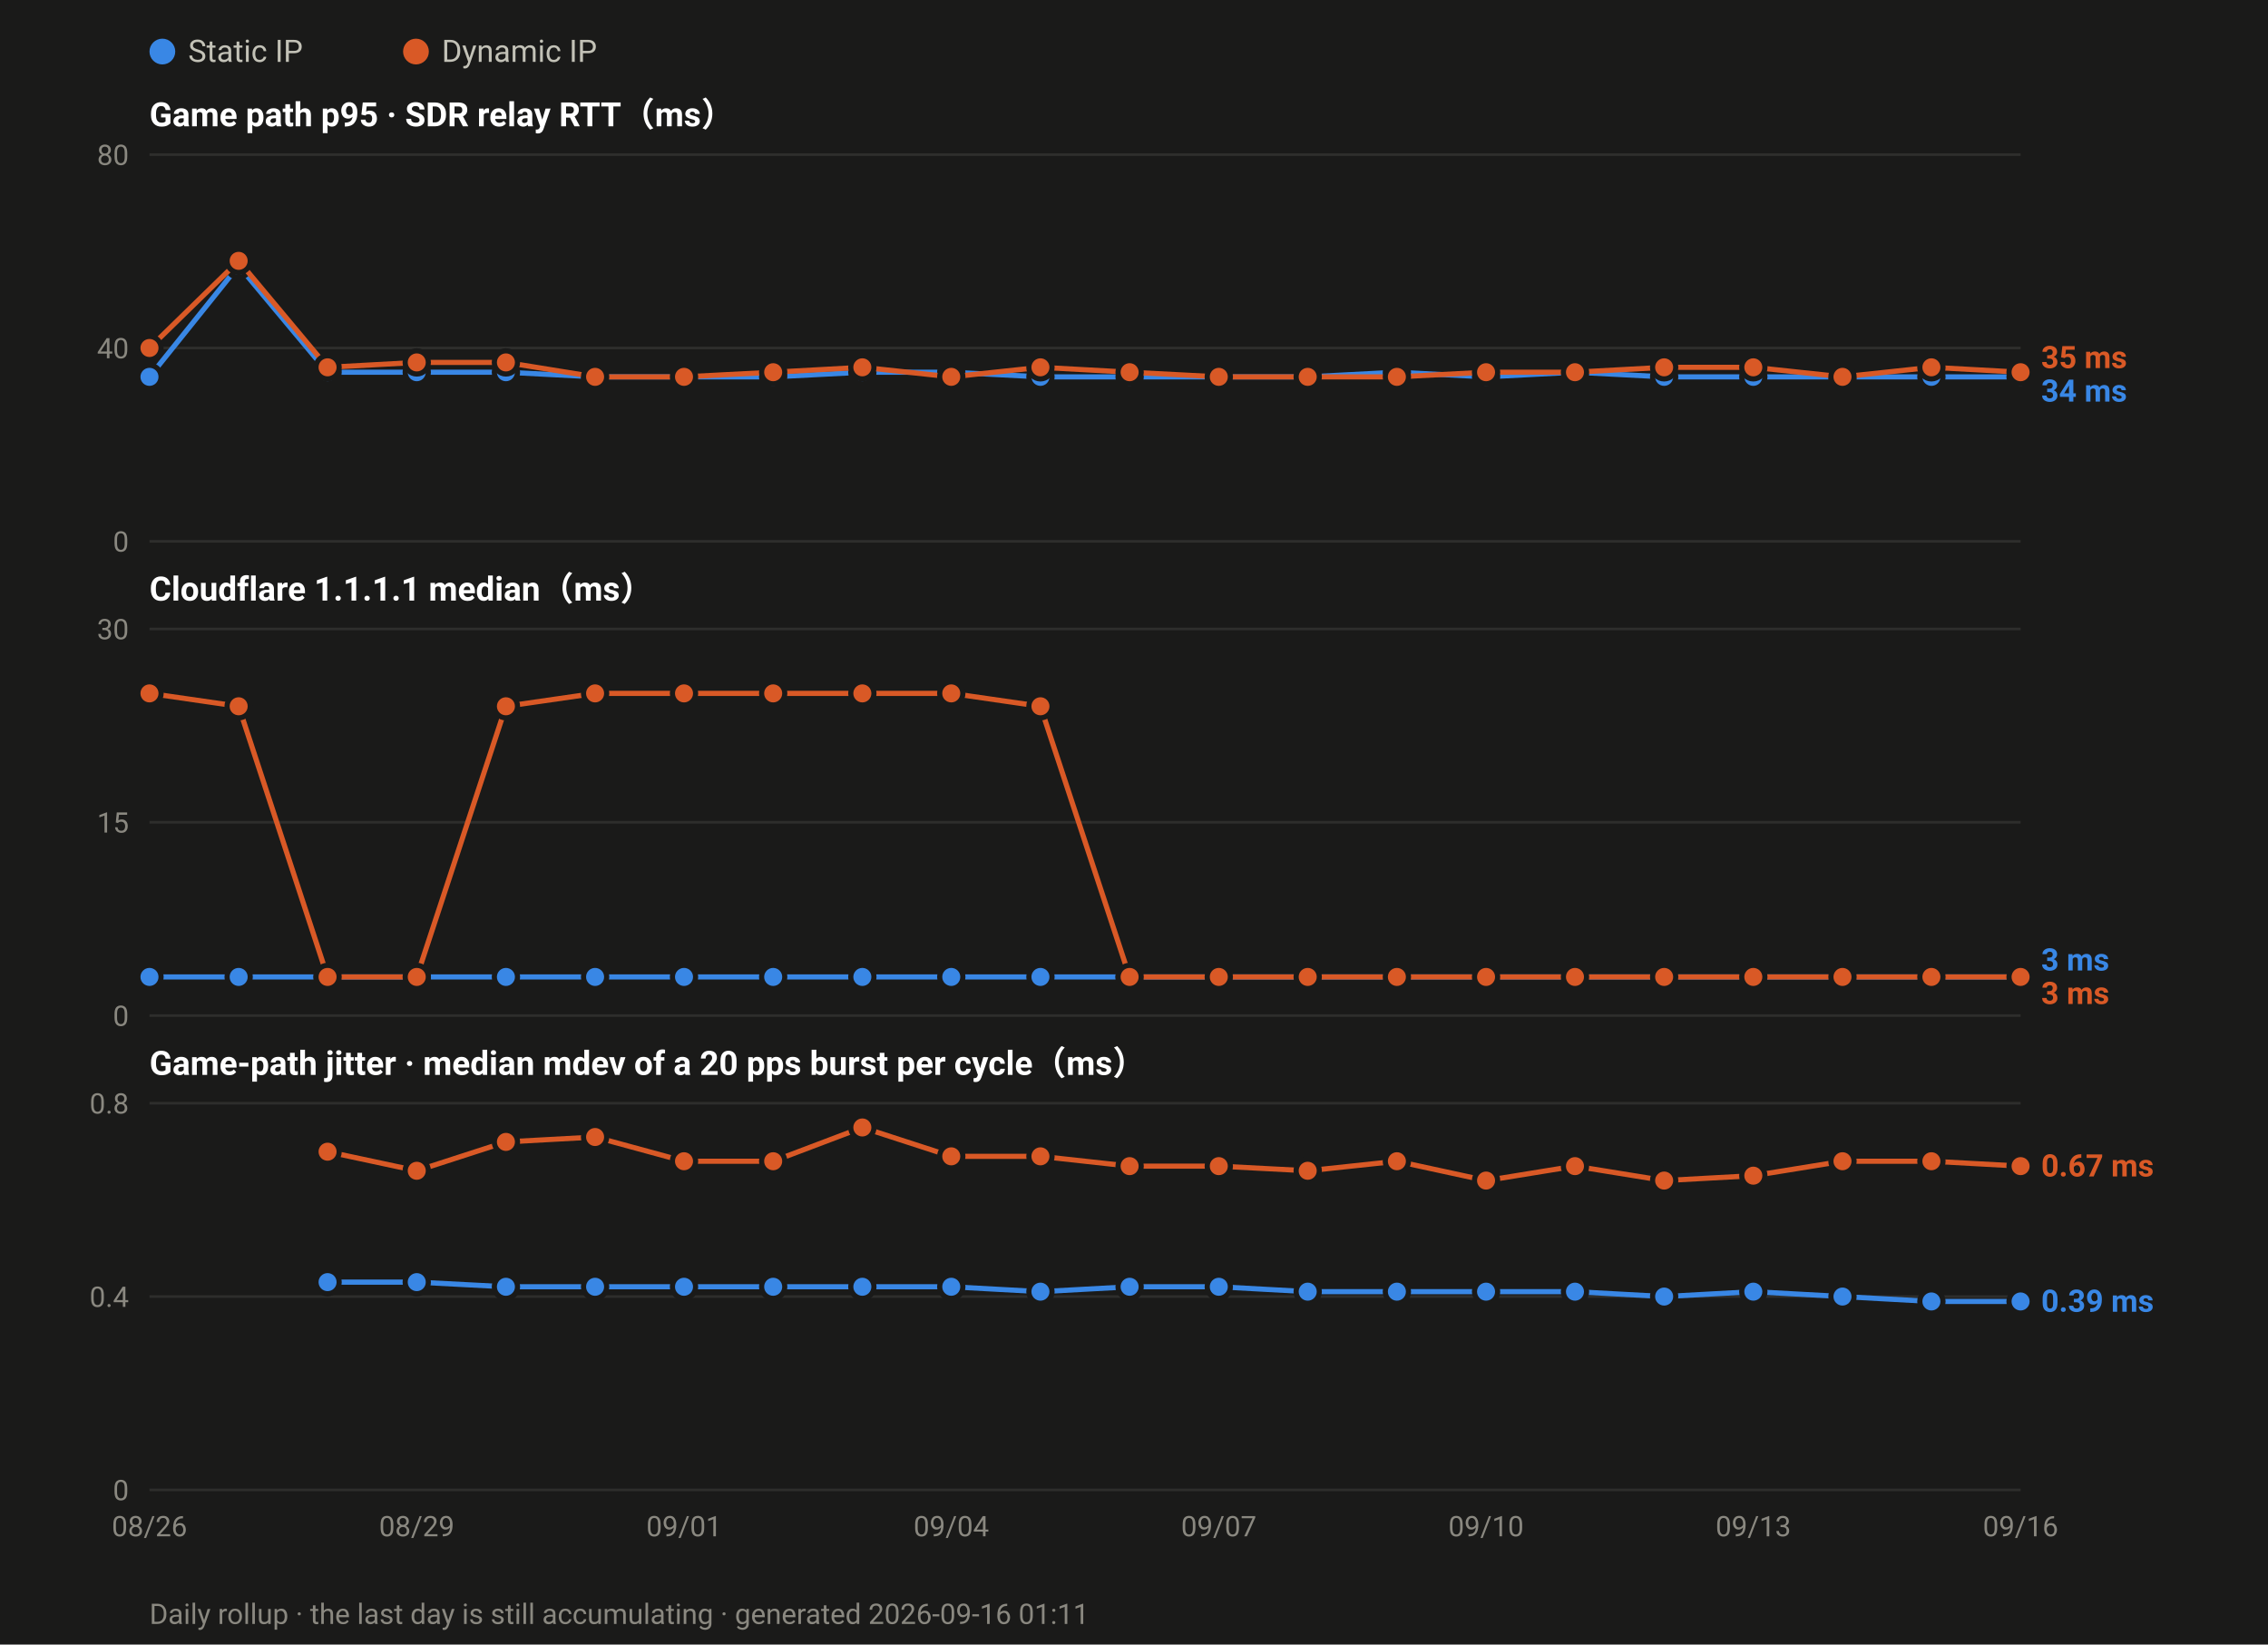
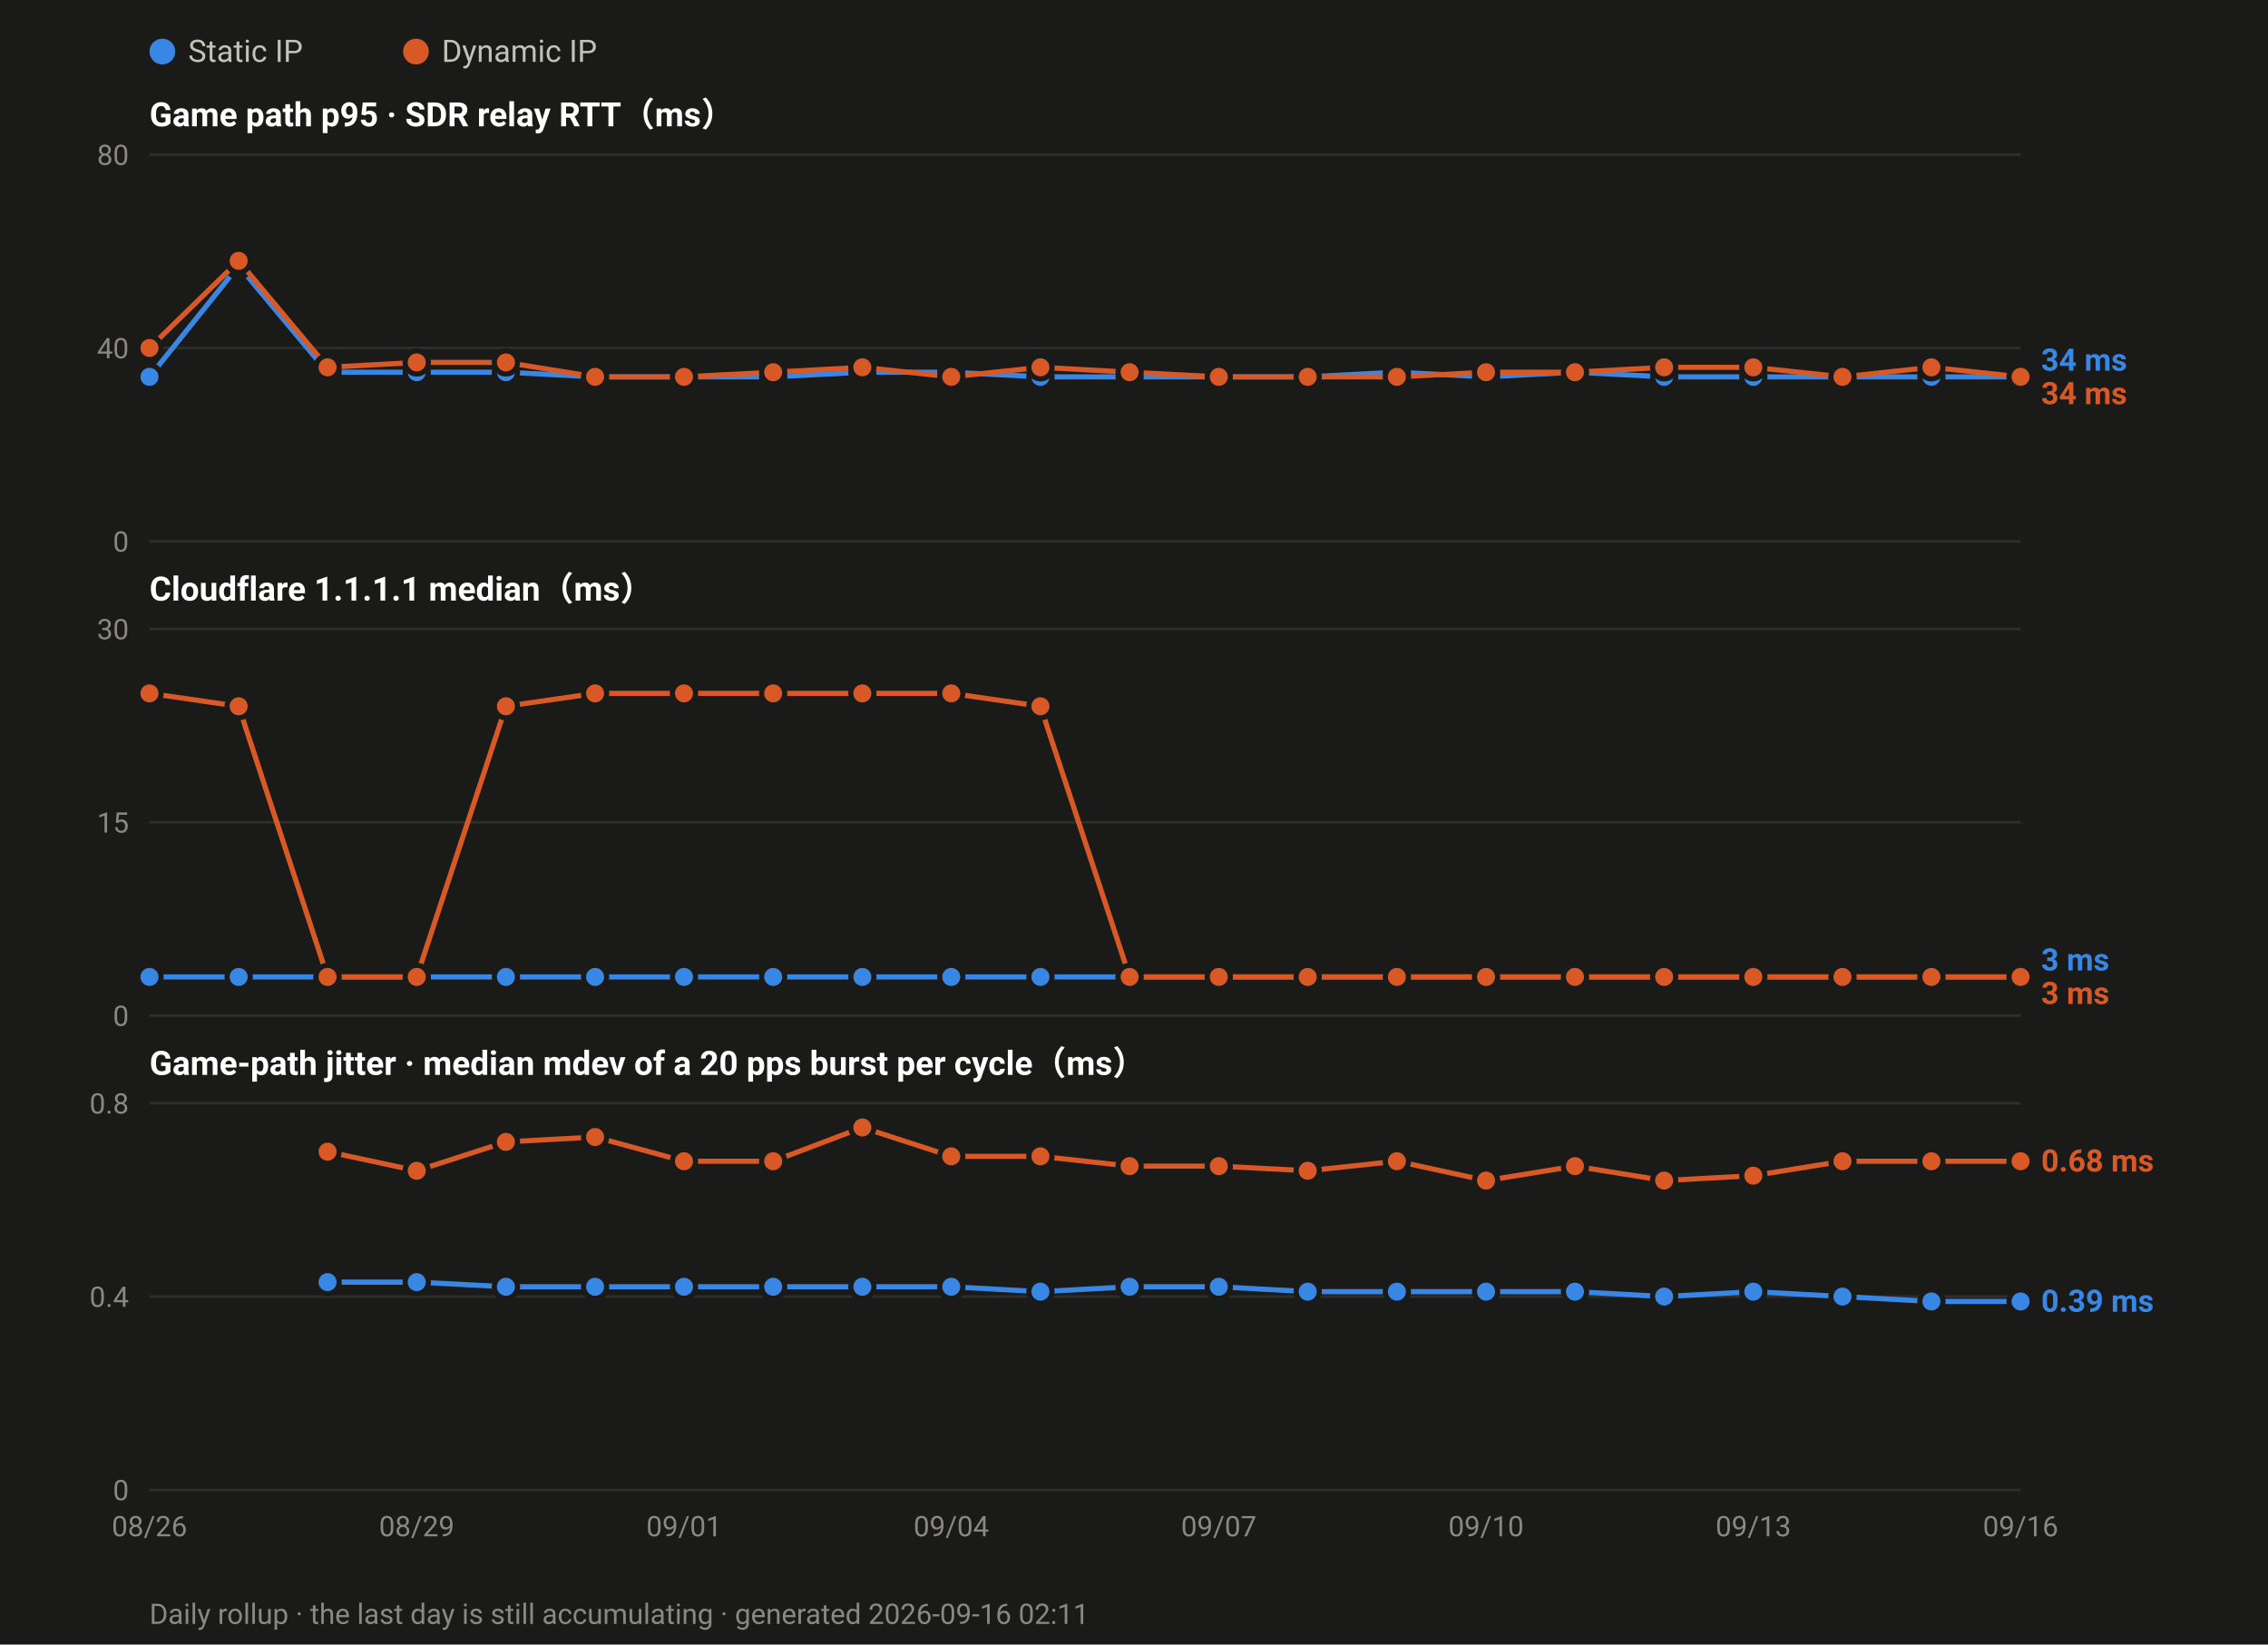
<svg xmlns="http://www.w3.org/2000/svg" width="880" height="638" viewBox="0 0 880 638" font-family="ui-sans-serif,-apple-system,Segoe UI,Roboto,Helvetica,Arial,sans-serif">
  <rect width="880" height="638" fill="#1a1a19" />
  <circle cx="63.0" cy="20" r="5" fill="#3987e5" />
  <text x="73.0" y="24" font-size="12" fill="#c3c2b7">Static IP</text>
  <circle cx="161.4" cy="20" r="5" fill="#d95926" />
  <text x="171.4" y="24" font-size="12" fill="#c3c2b7">Dynamic IP</text>
  <text x="58" y="49.0" font-size="13" font-weight="600" fill="#ffffff">Game path p95 · SDR relay RTT（ms）</text>
  <line x1="58" y1="210.0" x2="784.0" y2="210.0" stroke="#2e2e2c" stroke-width="1" />
  <text x="50" y="214.0" font-size="11" text-anchor="end" fill="#8a8880">0</text>
  <line x1="58" y1="135.0" x2="784.0" y2="135.0" stroke="#2e2e2c" stroke-width="1" />
  <text x="50" y="139.0" font-size="11" text-anchor="end" fill="#8a8880">40</text>
  <line x1="58" y1="60.0" x2="784.0" y2="60.0" stroke="#2e2e2c" stroke-width="1" />
  <text x="50" y="64.0" font-size="11" text-anchor="end" fill="#8a8880">80</text>
  <polyline fill="none" stroke="#3987e5" stroke-width="2" stroke-linejoin="round" points="58.0,146.2 92.6,103.1 127.1,144.4 161.7,144.4 196.3,144.4 230.9,146.2 265.4,146.2 300.0,146.2 334.6,144.4 369.1,144.4 403.7,146.2 438.3,146.2 472.9,146.2 507.4,146.2 542.0,144.4 576.6,146.2 611.1,144.4 645.7,146.2 680.3,146.2 714.9,146.2 749.4,146.2 784.0,146.2" />
  <circle cx="58.0" cy="146.2" r="4.5" fill="#3987e5" stroke="#1a1a19" stroke-width="2" />
  <circle cx="92.6" cy="103.1" r="4.5" fill="#3987e5" stroke="#1a1a19" stroke-width="2" />
  <circle cx="127.1" cy="144.4" r="4.5" fill="#3987e5" stroke="#1a1a19" stroke-width="2" />
  <circle cx="161.7" cy="144.4" r="4.5" fill="#3987e5" stroke="#1a1a19" stroke-width="2" />
  <circle cx="196.3" cy="144.4" r="4.5" fill="#3987e5" stroke="#1a1a19" stroke-width="2" />
  <circle cx="230.9" cy="146.2" r="4.5" fill="#3987e5" stroke="#1a1a19" stroke-width="2" />
  <circle cx="265.4" cy="146.2" r="4.5" fill="#3987e5" stroke="#1a1a19" stroke-width="2" />
  <circle cx="300.0" cy="146.2" r="4.5" fill="#3987e5" stroke="#1a1a19" stroke-width="2" />
  <circle cx="334.6" cy="144.4" r="4.5" fill="#3987e5" stroke="#1a1a19" stroke-width="2" />
  <circle cx="369.1" cy="144.4" r="4.5" fill="#3987e5" stroke="#1a1a19" stroke-width="2" />
  <circle cx="403.7" cy="146.2" r="4.5" fill="#3987e5" stroke="#1a1a19" stroke-width="2" />
  <circle cx="438.3" cy="146.2" r="4.5" fill="#3987e5" stroke="#1a1a19" stroke-width="2" />
  <circle cx="472.9" cy="146.2" r="4.5" fill="#3987e5" stroke="#1a1a19" stroke-width="2" />
  <circle cx="507.4" cy="146.2" r="4.5" fill="#3987e5" stroke="#1a1a19" stroke-width="2" />
  <circle cx="542.0" cy="144.4" r="4.5" fill="#3987e5" stroke="#1a1a19" stroke-width="2" />
  <circle cx="576.6" cy="146.2" r="4.5" fill="#3987e5" stroke="#1a1a19" stroke-width="2" />
  <circle cx="611.1" cy="144.4" r="4.5" fill="#3987e5" stroke="#1a1a19" stroke-width="2" />
  <circle cx="645.7" cy="146.2" r="4.5" fill="#3987e5" stroke="#1a1a19" stroke-width="2" />
  <circle cx="680.3" cy="146.2" r="4.5" fill="#3987e5" stroke="#1a1a19" stroke-width="2" />
  <circle cx="714.9" cy="146.2" r="4.5" fill="#3987e5" stroke="#1a1a19" stroke-width="2" />
  <circle cx="749.4" cy="146.2" r="4.5" fill="#3987e5" stroke="#1a1a19" stroke-width="2" />
  <circle cx="784.0" cy="146.2" r="4.5" fill="#3987e5" stroke="#1a1a19" stroke-width="2" />
-   <polyline fill="none" stroke="#d95926" stroke-width="2" stroke-linejoin="round" points="58.0,135.0 92.6,101.2 127.1,142.5 161.7,140.6 196.3,140.6 230.9,146.2 265.4,146.2 300.0,144.4 334.6,142.5 369.1,146.2 403.7,142.5 438.3,144.4 472.9,146.2 507.4,146.2 542.0,146.2 576.6,144.4 611.1,144.4 645.7,142.5 680.3,142.5 714.9,146.2 749.4,142.5 784.0,144.4" />
+   <polyline fill="none" stroke="#d95926" stroke-width="2" stroke-linejoin="round" points="58.0,135.0 92.6,101.2 127.1,142.5 161.7,140.6 196.3,140.6 230.9,146.2 265.4,146.2 300.0,144.4 334.6,142.5 369.1,146.2 403.7,142.5 438.3,144.4 472.9,146.2 507.4,146.2 542.0,146.2 576.6,144.4 611.1,144.4 645.7,142.5 680.3,142.5 714.9,146.2 749.4,142.5 784.0,146.2" />
  <circle cx="58.0" cy="135.0" r="4.5" fill="#d95926" stroke="#1a1a19" stroke-width="2" />
  <circle cx="92.6" cy="101.2" r="4.5" fill="#d95926" stroke="#1a1a19" stroke-width="2" />
  <circle cx="127.1" cy="142.5" r="4.5" fill="#d95926" stroke="#1a1a19" stroke-width="2" />
  <circle cx="161.7" cy="140.6" r="4.5" fill="#d95926" stroke="#1a1a19" stroke-width="2" />
  <circle cx="196.3" cy="140.6" r="4.5" fill="#d95926" stroke="#1a1a19" stroke-width="2" />
  <circle cx="230.9" cy="146.2" r="4.5" fill="#d95926" stroke="#1a1a19" stroke-width="2" />
  <circle cx="265.4" cy="146.2" r="4.5" fill="#d95926" stroke="#1a1a19" stroke-width="2" />
  <circle cx="300.0" cy="144.4" r="4.5" fill="#d95926" stroke="#1a1a19" stroke-width="2" />
  <circle cx="334.6" cy="142.5" r="4.5" fill="#d95926" stroke="#1a1a19" stroke-width="2" />
  <circle cx="369.1" cy="146.2" r="4.5" fill="#d95926" stroke="#1a1a19" stroke-width="2" />
  <circle cx="403.7" cy="142.5" r="4.5" fill="#d95926" stroke="#1a1a19" stroke-width="2" />
  <circle cx="438.3" cy="144.4" r="4.5" fill="#d95926" stroke="#1a1a19" stroke-width="2" />
  <circle cx="472.9" cy="146.2" r="4.5" fill="#d95926" stroke="#1a1a19" stroke-width="2" />
  <circle cx="507.4" cy="146.2" r="4.5" fill="#d95926" stroke="#1a1a19" stroke-width="2" />
  <circle cx="542.0" cy="146.2" r="4.5" fill="#d95926" stroke="#1a1a19" stroke-width="2" />
  <circle cx="576.6" cy="144.4" r="4.5" fill="#d95926" stroke="#1a1a19" stroke-width="2" />
  <circle cx="611.1" cy="144.4" r="4.5" fill="#d95926" stroke="#1a1a19" stroke-width="2" />
  <circle cx="645.7" cy="142.5" r="4.5" fill="#d95926" stroke="#1a1a19" stroke-width="2" />
  <circle cx="680.3" cy="142.5" r="4.5" fill="#d95926" stroke="#1a1a19" stroke-width="2" />
  <circle cx="714.9" cy="146.2" r="4.5" fill="#d95926" stroke="#1a1a19" stroke-width="2" />
  <circle cx="749.4" cy="142.5" r="4.5" fill="#d95926" stroke="#1a1a19" stroke-width="2" />
-   <circle cx="784.0" cy="144.4" r="4.5" fill="#d95926" stroke="#1a1a19" stroke-width="2" />
-   <text x="792.0" y="142.8" font-size="12" font-weight="600" fill="#d95926">35 ms</text>
-   <text x="792.0" y="155.8" font-size="12" font-weight="600" fill="#3987e5">34 ms</text>
+   <circle cx="784.0" cy="146.2" r="4.5" fill="#d95926" stroke="#1a1a19" stroke-width="2" />
+   <text x="792.0" y="143.8" font-size="12" font-weight="600" fill="#3987e5">34 ms</text>
+   <text x="792.0" y="156.8" font-size="12" font-weight="600" fill="#d95926">34 ms</text>
  <text x="58" y="233.0" font-size="13" font-weight="600" fill="#ffffff">Cloudflare 1.1.1.1 median（ms）</text>
  <line x1="58" y1="394.0" x2="784.0" y2="394.0" stroke="#2e2e2c" stroke-width="1" />
  <text x="50" y="398.0" font-size="11" text-anchor="end" fill="#8a8880">0</text>
  <line x1="58" y1="319.0" x2="784.0" y2="319.0" stroke="#2e2e2c" stroke-width="1" />
  <text x="50" y="323.0" font-size="11" text-anchor="end" fill="#8a8880">15</text>
  <line x1="58" y1="244.0" x2="784.0" y2="244.0" stroke="#2e2e2c" stroke-width="1" />
  <text x="50" y="248.0" font-size="11" text-anchor="end" fill="#8a8880">30</text>
  <polyline fill="none" stroke="#3987e5" stroke-width="2" stroke-linejoin="round" points="58.0,379.0 92.6,379.0 127.1,379.0 161.7,379.0 196.3,379.0 230.9,379.0 265.4,379.0 300.0,379.0 334.6,379.0 369.1,379.0 403.7,379.0 438.3,379.0 472.9,379.0 507.4,379.0 542.0,379.0 576.6,379.0 611.1,379.0 645.7,379.0 680.3,379.0 714.9,379.0 749.4,379.0 784.0,379.0" />
  <circle cx="58.0" cy="379.0" r="4.5" fill="#3987e5" stroke="#1a1a19" stroke-width="2" />
  <circle cx="92.6" cy="379.0" r="4.5" fill="#3987e5" stroke="#1a1a19" stroke-width="2" />
  <circle cx="127.1" cy="379.0" r="4.5" fill="#3987e5" stroke="#1a1a19" stroke-width="2" />
  <circle cx="161.7" cy="379.0" r="4.5" fill="#3987e5" stroke="#1a1a19" stroke-width="2" />
  <circle cx="196.3" cy="379.0" r="4.5" fill="#3987e5" stroke="#1a1a19" stroke-width="2" />
  <circle cx="230.9" cy="379.0" r="4.5" fill="#3987e5" stroke="#1a1a19" stroke-width="2" />
  <circle cx="265.4" cy="379.0" r="4.5" fill="#3987e5" stroke="#1a1a19" stroke-width="2" />
  <circle cx="300.0" cy="379.0" r="4.5" fill="#3987e5" stroke="#1a1a19" stroke-width="2" />
  <circle cx="334.6" cy="379.0" r="4.5" fill="#3987e5" stroke="#1a1a19" stroke-width="2" />
  <circle cx="369.1" cy="379.0" r="4.5" fill="#3987e5" stroke="#1a1a19" stroke-width="2" />
  <circle cx="403.7" cy="379.0" r="4.5" fill="#3987e5" stroke="#1a1a19" stroke-width="2" />
  <circle cx="438.3" cy="379.0" r="4.5" fill="#3987e5" stroke="#1a1a19" stroke-width="2" />
  <circle cx="472.9" cy="379.0" r="4.5" fill="#3987e5" stroke="#1a1a19" stroke-width="2" />
  <circle cx="507.4" cy="379.0" r="4.5" fill="#3987e5" stroke="#1a1a19" stroke-width="2" />
  <circle cx="542.0" cy="379.0" r="4.5" fill="#3987e5" stroke="#1a1a19" stroke-width="2" />
  <circle cx="576.6" cy="379.0" r="4.5" fill="#3987e5" stroke="#1a1a19" stroke-width="2" />
  <circle cx="611.1" cy="379.0" r="4.5" fill="#3987e5" stroke="#1a1a19" stroke-width="2" />
  <circle cx="645.7" cy="379.0" r="4.5" fill="#3987e5" stroke="#1a1a19" stroke-width="2" />
  <circle cx="680.3" cy="379.0" r="4.5" fill="#3987e5" stroke="#1a1a19" stroke-width="2" />
  <circle cx="714.9" cy="379.0" r="4.5" fill="#3987e5" stroke="#1a1a19" stroke-width="2" />
  <circle cx="749.4" cy="379.0" r="4.5" fill="#3987e5" stroke="#1a1a19" stroke-width="2" />
  <circle cx="784.0" cy="379.0" r="4.5" fill="#3987e5" stroke="#1a1a19" stroke-width="2" />
  <polyline fill="none" stroke="#d95926" stroke-width="2" stroke-linejoin="round" points="58.0,269.0 92.6,274.0 127.1,379.0 161.7,379.0 196.3,274.0 230.9,269.0 265.4,269.0 300.0,269.0 334.6,269.0 369.1,269.0 403.7,274.0 438.3,379.0 472.9,379.0 507.4,379.0 542.0,379.0 576.6,379.0 611.1,379.0 645.7,379.0 680.3,379.0 714.9,379.0 749.4,379.0 784.0,379.0" />
  <circle cx="58.0" cy="269.0" r="4.5" fill="#d95926" stroke="#1a1a19" stroke-width="2" />
  <circle cx="92.6" cy="274.0" r="4.5" fill="#d95926" stroke="#1a1a19" stroke-width="2" />
  <circle cx="127.1" cy="379.0" r="4.5" fill="#d95926" stroke="#1a1a19" stroke-width="2" />
  <circle cx="161.7" cy="379.0" r="4.5" fill="#d95926" stroke="#1a1a19" stroke-width="2" />
  <circle cx="196.3" cy="274.0" r="4.5" fill="#d95926" stroke="#1a1a19" stroke-width="2" />
  <circle cx="230.9" cy="269.0" r="4.5" fill="#d95926" stroke="#1a1a19" stroke-width="2" />
  <circle cx="265.4" cy="269.0" r="4.5" fill="#d95926" stroke="#1a1a19" stroke-width="2" />
  <circle cx="300.0" cy="269.0" r="4.5" fill="#d95926" stroke="#1a1a19" stroke-width="2" />
  <circle cx="334.6" cy="269.0" r="4.5" fill="#d95926" stroke="#1a1a19" stroke-width="2" />
  <circle cx="369.1" cy="269.0" r="4.5" fill="#d95926" stroke="#1a1a19" stroke-width="2" />
  <circle cx="403.7" cy="274.0" r="4.5" fill="#d95926" stroke="#1a1a19" stroke-width="2" />
  <circle cx="438.3" cy="379.0" r="4.5" fill="#d95926" stroke="#1a1a19" stroke-width="2" />
  <circle cx="472.9" cy="379.0" r="4.5" fill="#d95926" stroke="#1a1a19" stroke-width="2" />
  <circle cx="507.4" cy="379.0" r="4.5" fill="#d95926" stroke="#1a1a19" stroke-width="2" />
  <circle cx="542.0" cy="379.0" r="4.5" fill="#d95926" stroke="#1a1a19" stroke-width="2" />
  <circle cx="576.6" cy="379.0" r="4.5" fill="#d95926" stroke="#1a1a19" stroke-width="2" />
  <circle cx="611.1" cy="379.0" r="4.5" fill="#d95926" stroke="#1a1a19" stroke-width="2" />
  <circle cx="645.7" cy="379.0" r="4.5" fill="#d95926" stroke="#1a1a19" stroke-width="2" />
  <circle cx="680.3" cy="379.0" r="4.5" fill="#d95926" stroke="#1a1a19" stroke-width="2" />
  <circle cx="714.9" cy="379.0" r="4.5" fill="#d95926" stroke="#1a1a19" stroke-width="2" />
  <circle cx="749.4" cy="379.0" r="4.5" fill="#d95926" stroke="#1a1a19" stroke-width="2" />
  <circle cx="784.0" cy="379.0" r="4.5" fill="#d95926" stroke="#1a1a19" stroke-width="2" />
  <text x="792.0" y="376.5" font-size="12" font-weight="600" fill="#3987e5">3 ms</text>
  <text x="792.0" y="389.5" font-size="12" font-weight="600" fill="#d95926">3 ms</text>
  <text x="58" y="417.0" font-size="13" font-weight="600" fill="#ffffff">Game-path jitter · median mdev of a 20 pps burst per cycle（ms）</text>
  <line x1="58" y1="578.0" x2="784.0" y2="578.0" stroke="#2e2e2c" stroke-width="1" />
  <text x="50" y="582.0" font-size="11" text-anchor="end" fill="#8a8880">0</text>
  <line x1="58" y1="503.0" x2="784.0" y2="503.0" stroke="#2e2e2c" stroke-width="1" />
  <text x="50" y="507.0" font-size="11" text-anchor="end" fill="#8a8880">0.4</text>
  <line x1="58" y1="428.0" x2="784.0" y2="428.0" stroke="#2e2e2c" stroke-width="1" />
  <text x="50" y="432.0" font-size="11" text-anchor="end" fill="#8a8880">0.8</text>
  <polyline fill="none" stroke="#3987e5" stroke-width="2" stroke-linejoin="round" points="127.1,497.4 161.7,497.4 196.3,499.2 230.9,499.2 265.4,499.2 300.0,499.2 334.6,499.2 369.1,499.2 403.7,501.1 438.3,499.2 472.9,499.2 507.4,501.1 542.0,501.1 576.6,501.1 611.1,501.1 645.7,503.0 680.3,501.1 714.9,503.0 749.4,504.9 784.0,504.9" />
  <circle cx="127.1" cy="497.4" r="4.5" fill="#3987e5" stroke="#1a1a19" stroke-width="2" />
  <circle cx="161.7" cy="497.4" r="4.5" fill="#3987e5" stroke="#1a1a19" stroke-width="2" />
  <circle cx="196.3" cy="499.2" r="4.5" fill="#3987e5" stroke="#1a1a19" stroke-width="2" />
  <circle cx="230.9" cy="499.2" r="4.5" fill="#3987e5" stroke="#1a1a19" stroke-width="2" />
  <circle cx="265.4" cy="499.2" r="4.5" fill="#3987e5" stroke="#1a1a19" stroke-width="2" />
  <circle cx="300.0" cy="499.2" r="4.5" fill="#3987e5" stroke="#1a1a19" stroke-width="2" />
  <circle cx="334.6" cy="499.2" r="4.5" fill="#3987e5" stroke="#1a1a19" stroke-width="2" />
  <circle cx="369.1" cy="499.2" r="4.5" fill="#3987e5" stroke="#1a1a19" stroke-width="2" />
  <circle cx="403.7" cy="501.1" r="4.5" fill="#3987e5" stroke="#1a1a19" stroke-width="2" />
  <circle cx="438.3" cy="499.2" r="4.5" fill="#3987e5" stroke="#1a1a19" stroke-width="2" />
  <circle cx="472.9" cy="499.2" r="4.5" fill="#3987e5" stroke="#1a1a19" stroke-width="2" />
  <circle cx="507.4" cy="501.1" r="4.5" fill="#3987e5" stroke="#1a1a19" stroke-width="2" />
  <circle cx="542.0" cy="501.1" r="4.5" fill="#3987e5" stroke="#1a1a19" stroke-width="2" />
  <circle cx="576.6" cy="501.1" r="4.5" fill="#3987e5" stroke="#1a1a19" stroke-width="2" />
  <circle cx="611.1" cy="501.1" r="4.5" fill="#3987e5" stroke="#1a1a19" stroke-width="2" />
  <circle cx="645.7" cy="503.0" r="4.5" fill="#3987e5" stroke="#1a1a19" stroke-width="2" />
  <circle cx="680.3" cy="501.1" r="4.5" fill="#3987e5" stroke="#1a1a19" stroke-width="2" />
  <circle cx="714.9" cy="503.0" r="4.5" fill="#3987e5" stroke="#1a1a19" stroke-width="2" />
  <circle cx="749.4" cy="504.9" r="4.5" fill="#3987e5" stroke="#1a1a19" stroke-width="2" />
  <circle cx="784.0" cy="504.9" r="4.5" fill="#3987e5" stroke="#1a1a19" stroke-width="2" />
-   <polyline fill="none" stroke="#d95926" stroke-width="2" stroke-linejoin="round" points="127.1,446.8 161.7,454.2 196.3,443.0 230.9,441.1 265.4,450.5 300.0,450.5 334.6,437.4 369.1,448.6 403.7,448.6 438.3,452.4 472.9,452.4 507.4,454.2 542.0,450.5 576.6,458.0 611.1,452.4 645.7,458.0 680.3,456.1 714.9,450.5 749.4,450.5 784.0,452.4" />
+   <polyline fill="none" stroke="#d95926" stroke-width="2" stroke-linejoin="round" points="127.1,446.8 161.7,454.2 196.3,443.0 230.9,441.1 265.4,450.5 300.0,450.5 334.6,437.4 369.1,448.6 403.7,448.6 438.3,452.4 472.9,452.4 507.4,454.2 542.0,450.5 576.6,458.0 611.1,452.4 645.7,458.0 680.3,456.1 714.9,450.5 749.4,450.5 784.0,450.5" />
  <circle cx="127.1" cy="446.8" r="4.5" fill="#d95926" stroke="#1a1a19" stroke-width="2" />
  <circle cx="161.7" cy="454.2" r="4.5" fill="#d95926" stroke="#1a1a19" stroke-width="2" />
  <circle cx="196.3" cy="443.0" r="4.5" fill="#d95926" stroke="#1a1a19" stroke-width="2" />
  <circle cx="230.9" cy="441.1" r="4.5" fill="#d95926" stroke="#1a1a19" stroke-width="2" />
  <circle cx="265.4" cy="450.5" r="4.5" fill="#d95926" stroke="#1a1a19" stroke-width="2" />
  <circle cx="300.0" cy="450.5" r="4.5" fill="#d95926" stroke="#1a1a19" stroke-width="2" />
  <circle cx="334.6" cy="437.4" r="4.5" fill="#d95926" stroke="#1a1a19" stroke-width="2" />
  <circle cx="369.1" cy="448.6" r="4.5" fill="#d95926" stroke="#1a1a19" stroke-width="2" />
  <circle cx="403.7" cy="448.6" r="4.5" fill="#d95926" stroke="#1a1a19" stroke-width="2" />
  <circle cx="438.3" cy="452.4" r="4.5" fill="#d95926" stroke="#1a1a19" stroke-width="2" />
  <circle cx="472.9" cy="452.4" r="4.5" fill="#d95926" stroke="#1a1a19" stroke-width="2" />
  <circle cx="507.4" cy="454.2" r="4.5" fill="#d95926" stroke="#1a1a19" stroke-width="2" />
  <circle cx="542.0" cy="450.5" r="4.5" fill="#d95926" stroke="#1a1a19" stroke-width="2" />
  <circle cx="576.6" cy="458.0" r="4.5" fill="#d95926" stroke="#1a1a19" stroke-width="2" />
  <circle cx="611.1" cy="452.4" r="4.5" fill="#d95926" stroke="#1a1a19" stroke-width="2" />
  <circle cx="645.7" cy="458.0" r="4.5" fill="#d95926" stroke="#1a1a19" stroke-width="2" />
  <circle cx="680.3" cy="456.1" r="4.5" fill="#d95926" stroke="#1a1a19" stroke-width="2" />
  <circle cx="714.9" cy="450.5" r="4.5" fill="#d95926" stroke="#1a1a19" stroke-width="2" />
  <circle cx="749.4" cy="450.5" r="4.5" fill="#d95926" stroke="#1a1a19" stroke-width="2" />
-   <circle cx="784.0" cy="452.4" r="4.5" fill="#d95926" stroke="#1a1a19" stroke-width="2" />
-   <text x="792.0" y="456.4" font-size="12" font-weight="600" fill="#d95926">0.67 ms</text>
+   <circle cx="784.0" cy="450.5" r="4.5" fill="#d95926" stroke="#1a1a19" stroke-width="2" />
+   <text x="792.0" y="454.5" font-size="12" font-weight="600" fill="#d95926">0.68 ms</text>
  <text x="792.0" y="508.9" font-size="12" font-weight="600" fill="#3987e5">0.39 ms</text>
  <text x="58.0" y="596.0" font-size="11" text-anchor="middle" fill="#8a8880">08/26</text>
  <text x="161.7" y="596.0" font-size="11" text-anchor="middle" fill="#8a8880">08/29</text>
  <text x="265.4" y="596.0" font-size="11" text-anchor="middle" fill="#8a8880">09/01</text>
  <text x="369.1" y="596.0" font-size="11" text-anchor="middle" fill="#8a8880">09/04</text>
  <text x="472.9" y="596.0" font-size="11" text-anchor="middle" fill="#8a8880">09/07</text>
  <text x="576.6" y="596.0" font-size="11" text-anchor="middle" fill="#8a8880">09/10</text>
  <text x="680.3" y="596.0" font-size="11" text-anchor="middle" fill="#8a8880">09/13</text>
  <text x="784.0" y="596.0" font-size="11" text-anchor="middle" fill="#8a8880">09/16</text>
-   <text x="58" y="630" font-size="11" fill="#8a8880">Daily rollup · the last day is still accumulating · generated 2026-09-16 01:11</text>
+   <text x="58" y="630" font-size="11" fill="#8a8880">Daily rollup · the last day is still accumulating · generated 2026-09-16 02:11</text>
</svg>
